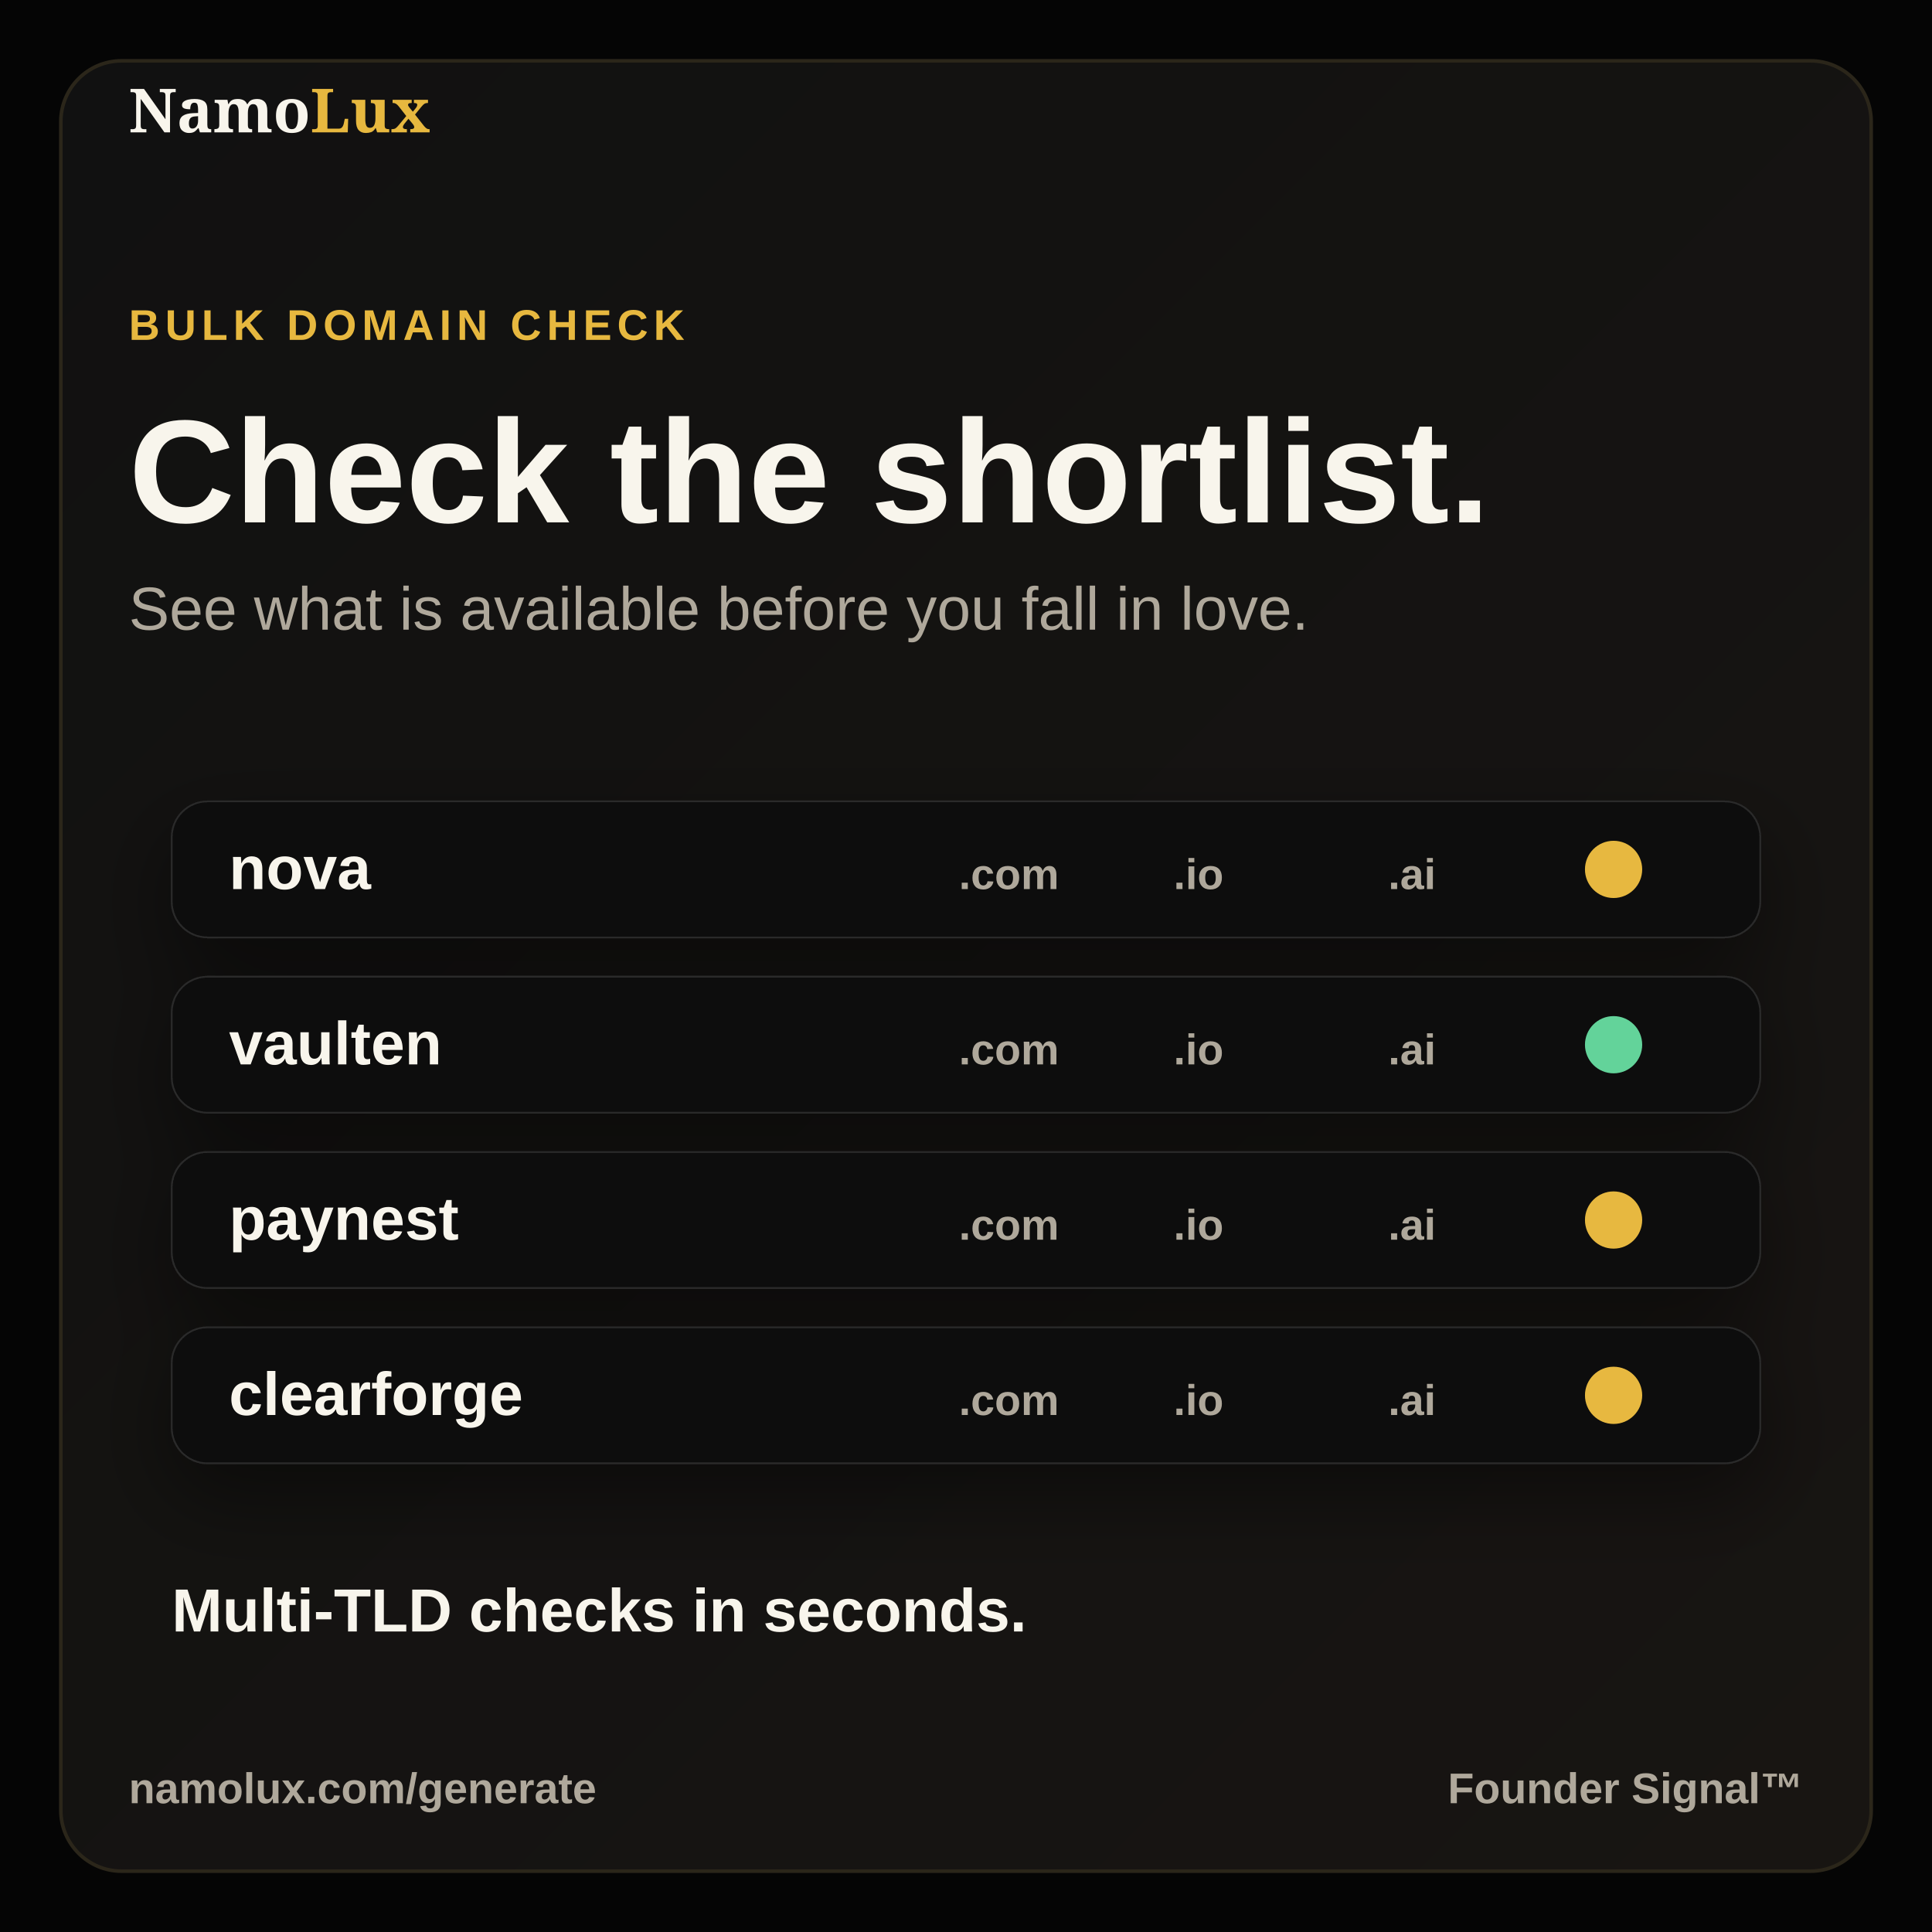
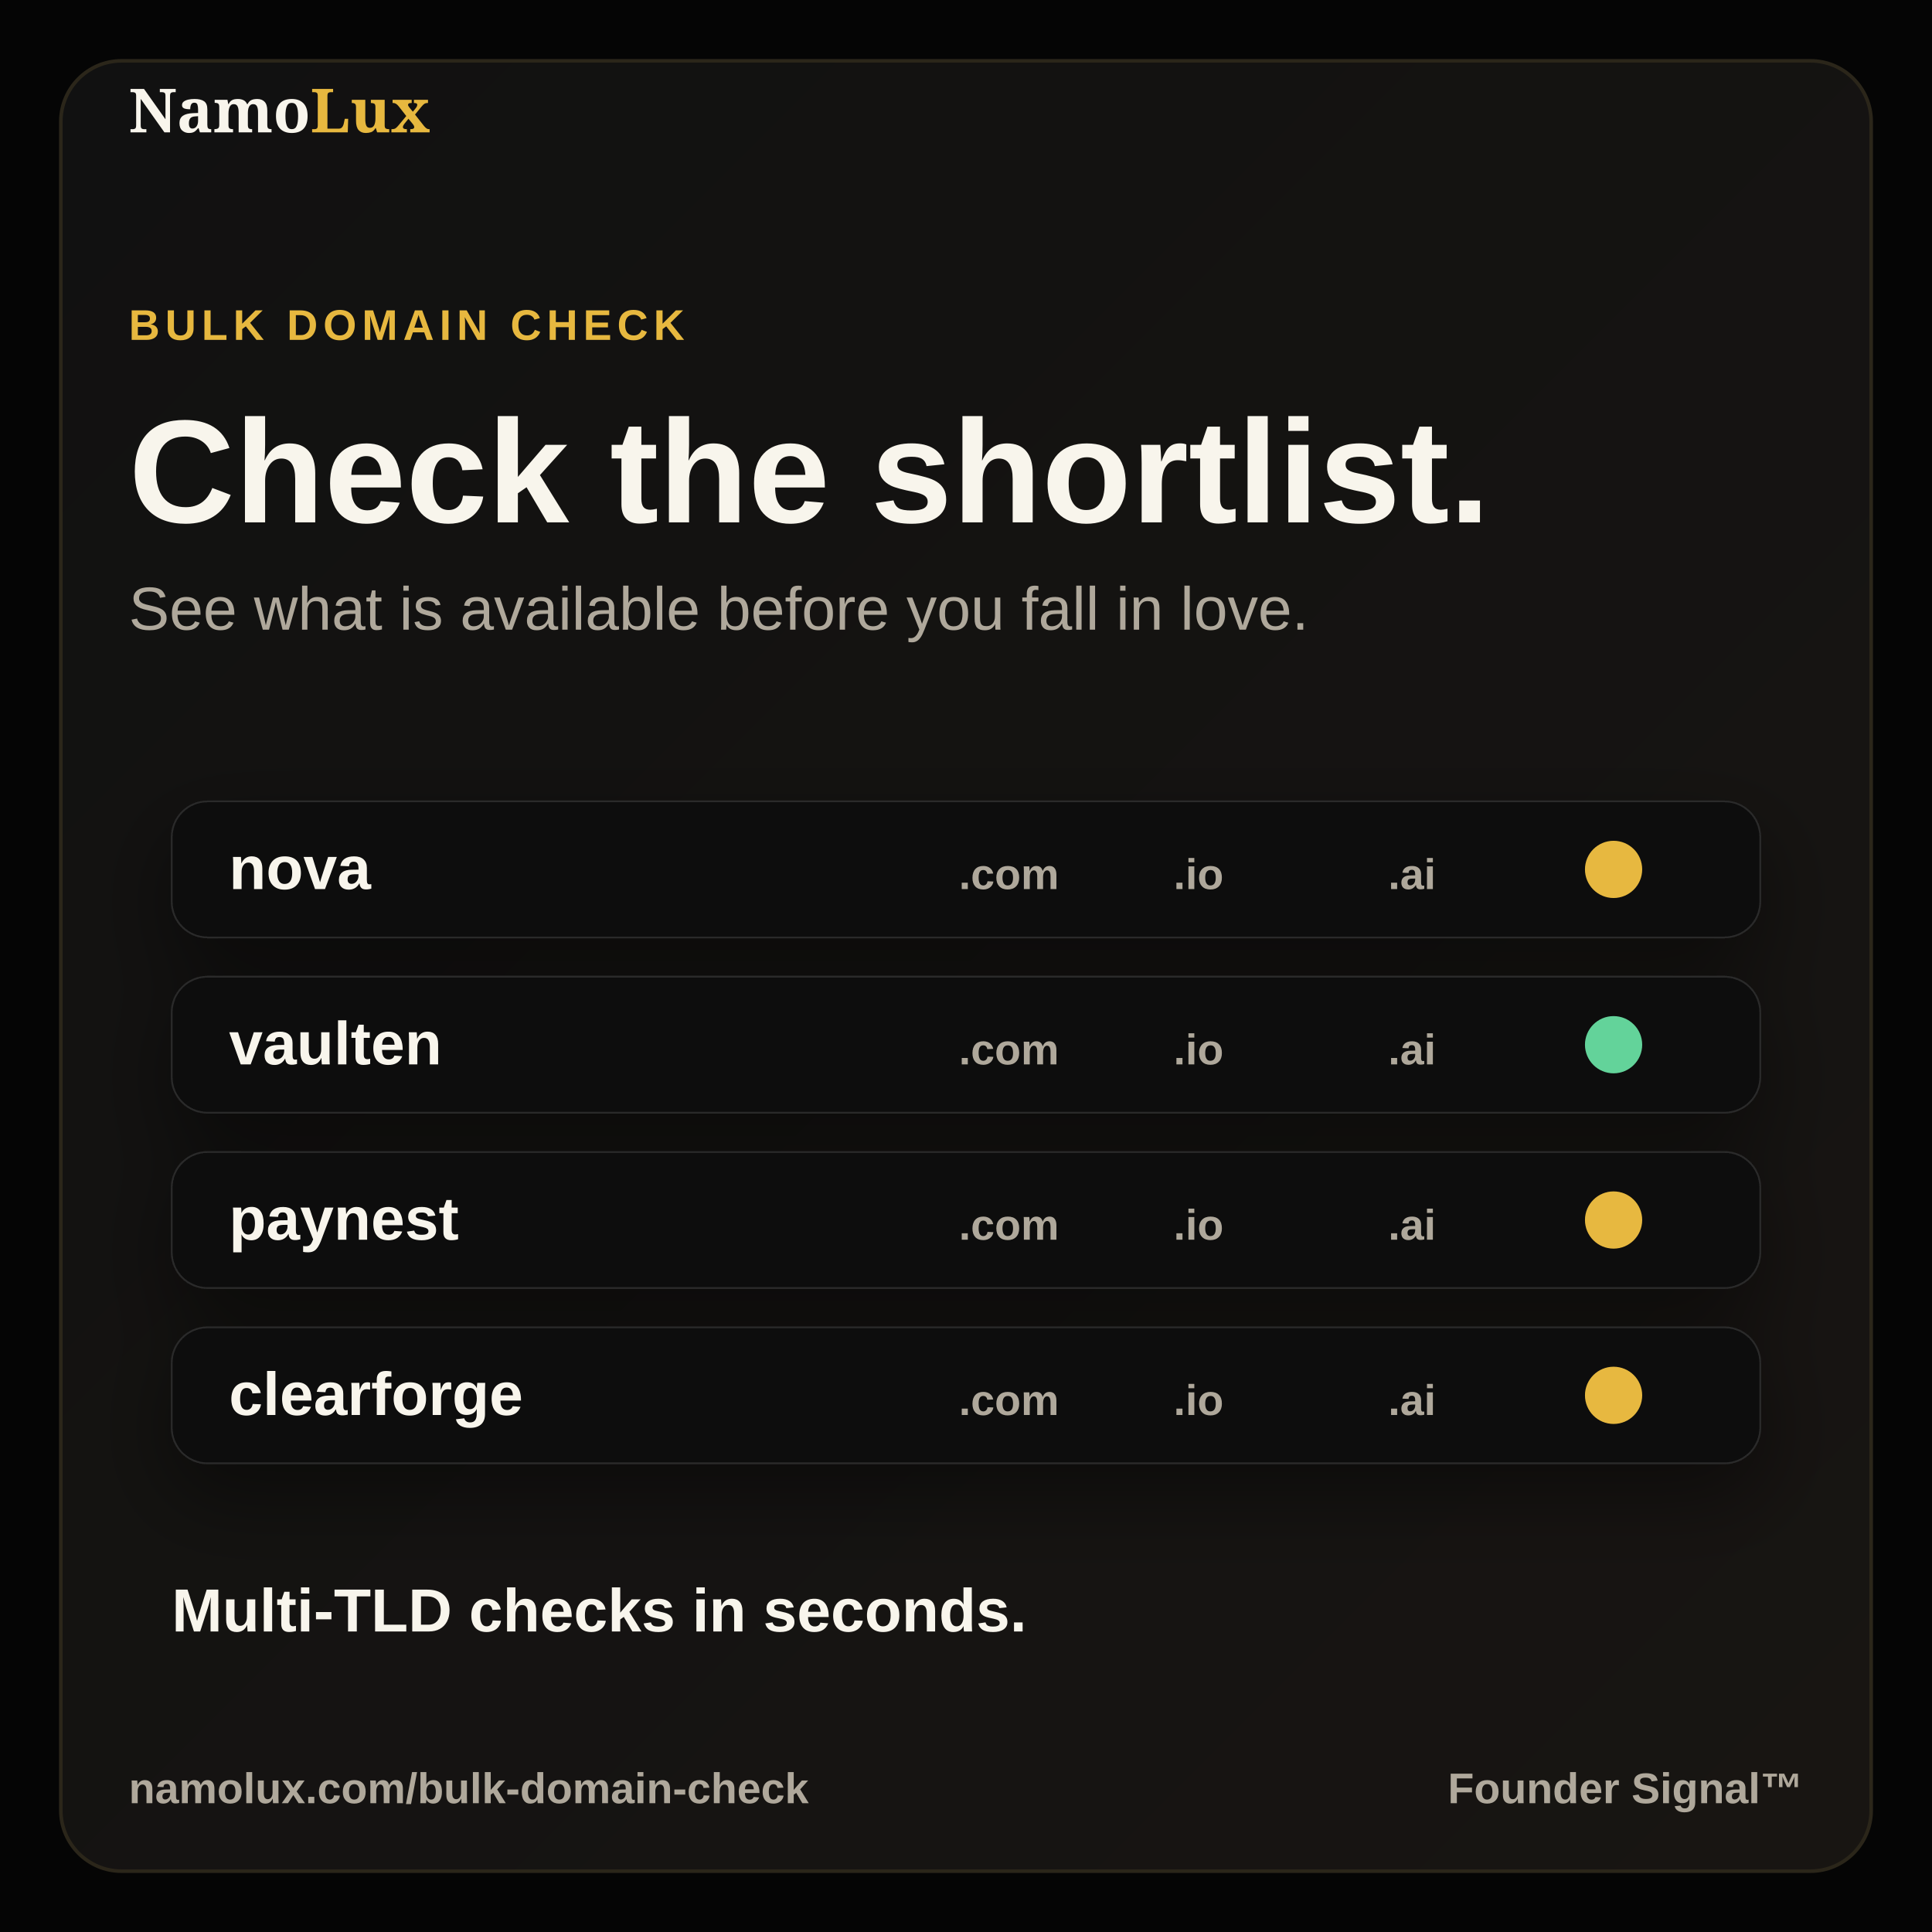
<svg xmlns="http://www.w3.org/2000/svg" width="1080" height="1080" viewBox="0 0 1080 1080" fill="none">
  <defs>
    <linearGradient id="gold" x1="0" y1="0" x2="1" y2="1">
      <stop offset="0" stop-color="#E7B83F" />
      <stop offset="1" stop-color="#C9952D" />
    </linearGradient>
    <linearGradient id="panel" x1="0" y1="0" x2="1" y2="1">
      <stop offset="0" stop-color="#111111" />
      <stop offset="1" stop-color="#181512" />
    </linearGradient>
    <filter id="softShadow" x="-20%" y="-20%" width="140%" height="140%">
      <feDropShadow dx="0" dy="18" stdDeviation="24" flood-color="#000000" flood-opacity="0.45" />
    </filter>
    <style>
        .brand { font: 800 34px Georgia, serif; fill: #F8F5EC; letter-spacing: 0; }
        .brandGold { fill: #E7B83F; }
        .eyebrow { font: 700 24px Arial, sans-serif; fill: #E7B83F; letter-spacing: 3px; }
        .h1 { font: 800 82px Arial, sans-serif; fill: #F8F5EC; letter-spacing: 0; }
        .h1Small { font: 800 66px Arial, sans-serif; fill: #F8F5EC; letter-spacing: 0; }
        .body { font: 400 34px Arial, sans-serif; fill: #AFA89B; letter-spacing: 0; }
        .bodyStrong { font: 700 34px Arial, sans-serif; fill: #F8F5EC; letter-spacing: 0; }
        .tiny { font: 600 24px Arial, sans-serif; fill: #AFA89B; letter-spacing: 0; }
        .metric { font: 800 58px Arial, sans-serif; fill: #F8F5EC; letter-spacing: 0; }
        .label { font: 700 24px Arial, sans-serif; fill: #AFA89B; letter-spacing: 0; }
      </style>
  </defs>
  <rect width="1080" height="1080" fill="#050505" />
  <rect x="34" y="34" width="1012" height="1012" rx="34" fill="url(#panel)" stroke="#2b261a" stroke-width="2" />
  <g transform="translate(72 74)">
    <text class="brand">Namo<tspan class="brandGold">Lux</tspan>
    </text>
  </g>
-   <text x="72" y="1008" class="tiny">namolux.com/generate</text>
+   <text x="72" y="1008" class="tiny">namolux.com/bulk-domain-check</text>
  <text x="1008" y="1008" text-anchor="end" class="tiny">Founder Signal™</text>
  <text x="72" y="190" class="eyebrow">BULK DOMAIN CHECK</text>
  <text x="72" y="292" class="h1">Check the shortlist.</text>
  <text x="72" y="352" class="body">See what is available before you fall in love.</text>
  <g transform="translate(96 448)" filter="url(#softShadow)">
    <rect y="0" width="888" height="76" rx="20" fill="#0B0B0B" stroke="#2A2A2A" />
    <text x="32" y="49" class="bodyStrong">nova</text>
    <text x="440" y="49" class="label">.com</text>
    <text x="560" y="49" class="label">.io</text>
    <text x="680" y="49" class="label">.ai</text>
    <circle cx="806" cy="38" r="16" fill="#E7B83F" />
    <rect y="98" width="888" height="76" rx="20" fill="#0B0B0B" stroke="#2A2A2A" />
    <text x="32" y="147" class="bodyStrong">vaulten</text>
    <text x="440" y="147" class="label">.com</text>
    <text x="560" y="147" class="label">.io</text>
    <text x="680" y="147" class="label">.ai</text>
    <circle cx="806" cy="136" r="16" fill="#63D39A" />
    <rect y="196" width="888" height="76" rx="20" fill="#0B0B0B" stroke="#2A2A2A" />
    <text x="32" y="245" class="bodyStrong">paynest</text>
    <text x="440" y="245" class="label">.com</text>
    <text x="560" y="245" class="label">.io</text>
    <text x="680" y="245" class="label">.ai</text>
    <circle cx="806" cy="234" r="16" fill="#E7B83F" />
    <rect y="294" width="888" height="76" rx="20" fill="#0B0B0B" stroke="#2A2A2A" />
    <text x="32" y="343" class="bodyStrong">clearforge</text>
    <text x="440" y="343" class="label">.com</text>
    <text x="560" y="343" class="label">.io</text>
    <text x="680" y="343" class="label">.ai</text>
    <circle cx="806" cy="332" r="16" fill="#E7B83F" />
  </g>
  <text x="96" y="912" class="bodyStrong">Multi-TLD checks in seconds.</text>
</svg>
